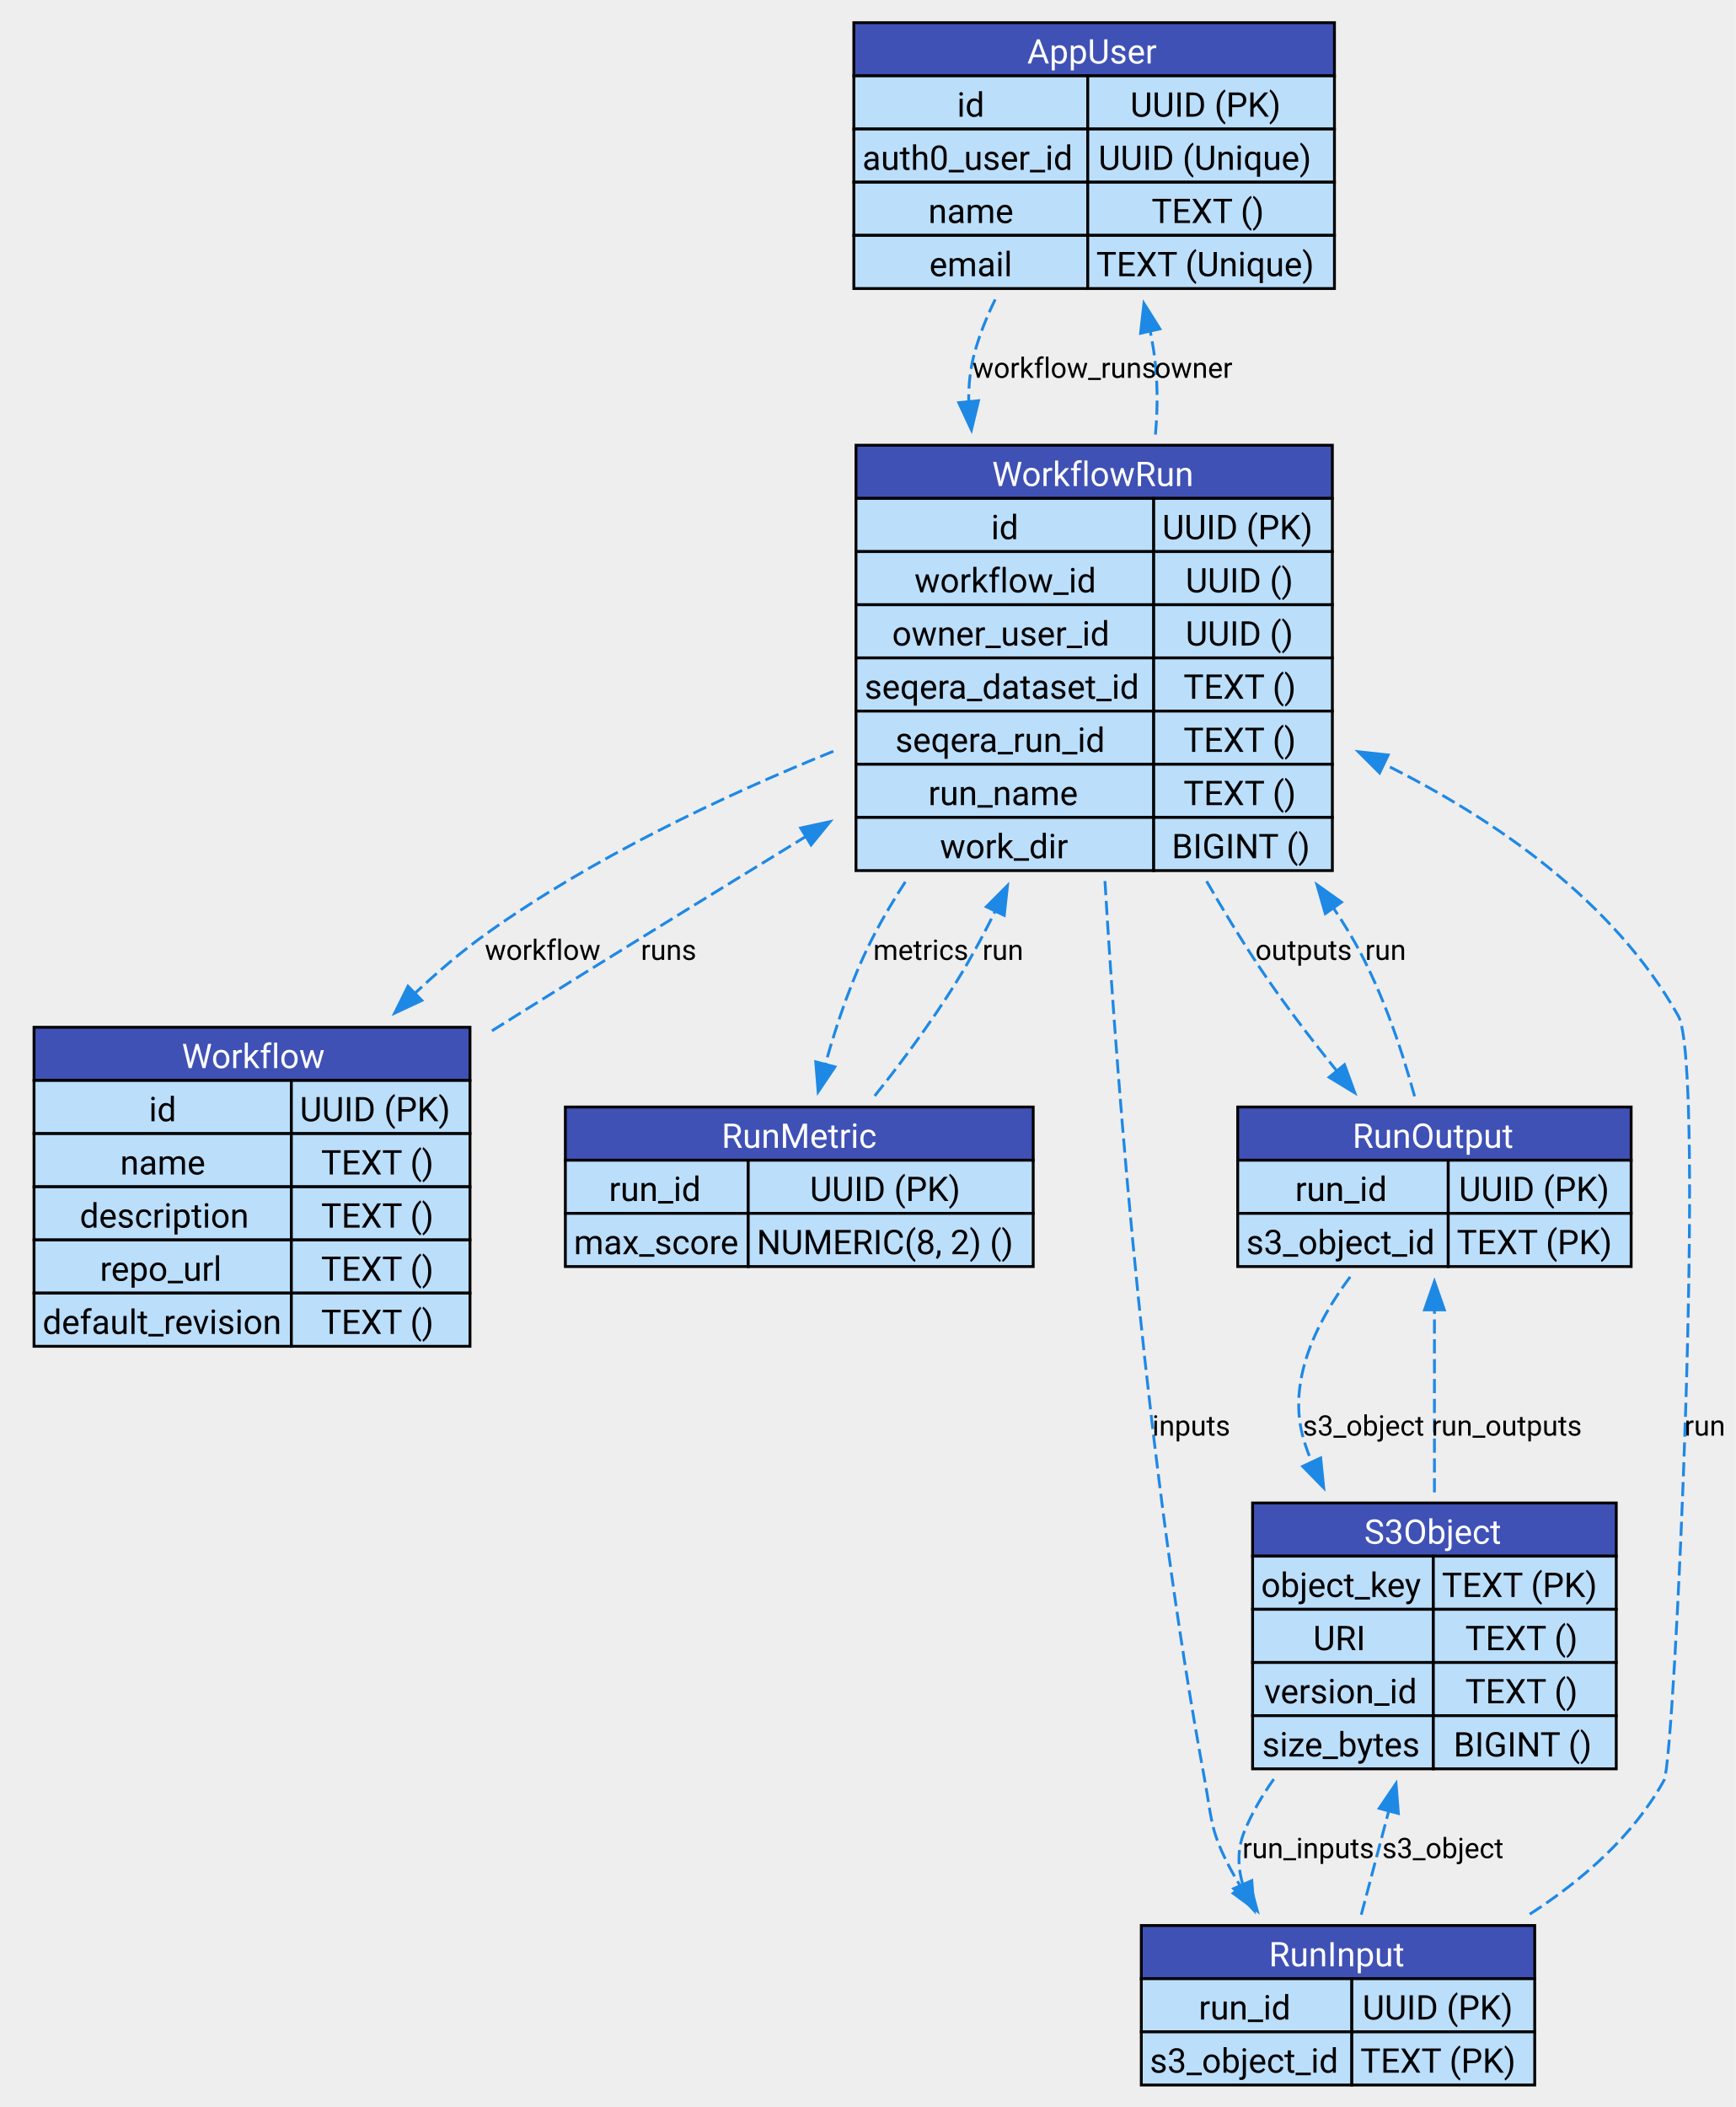
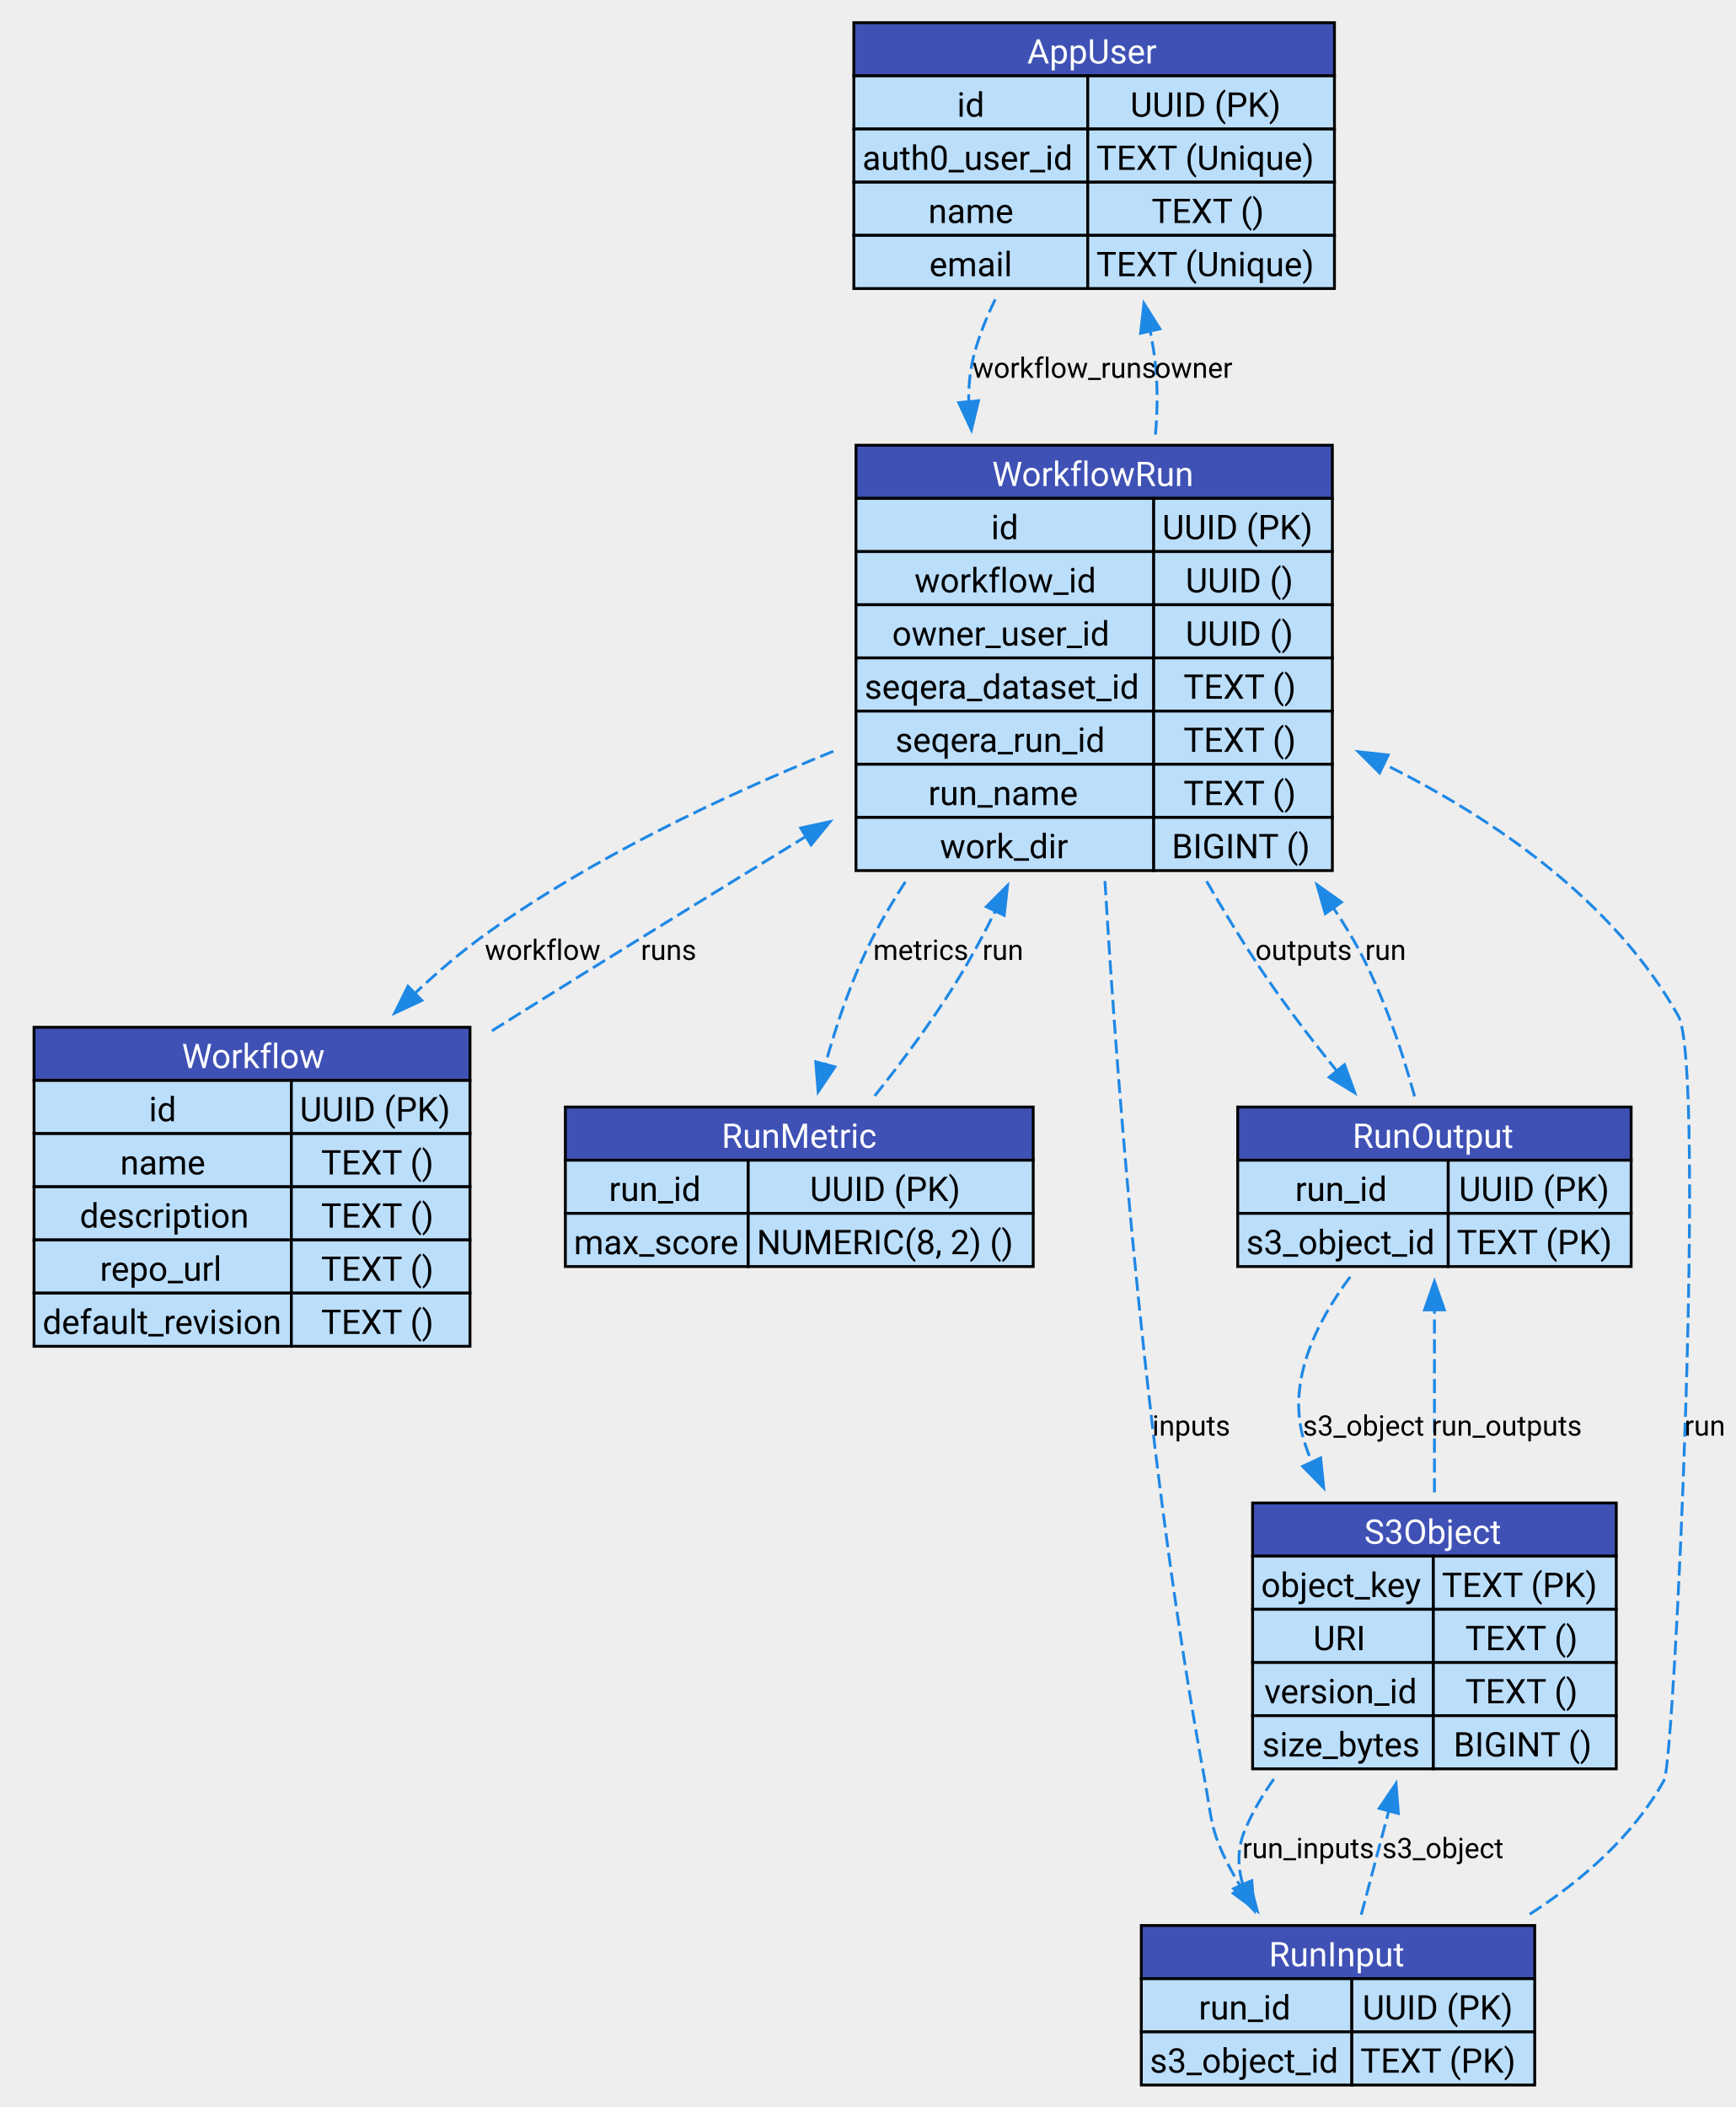
<svg xmlns="http://www.w3.org/2000/svg" xmlns:xlink="http://www.w3.org/1999/xlink" width="612pt" height="743pt" viewBox="0.00 0.00 612.00 743.00">
  <g id="graph0" class="graph" transform="scale(1 1) rotate(0) translate(4 739.25)">
    <polygon fill="#eeeeee" stroke="none" points="-4,4 -4,-739.25 607.99,-739.25 607.99,4 -4,4" />
    <g id="node1" class="node">
      <g id="a_node1">
        <a xlink:href="http://AppUser_details.html" xlink:title="&lt;TABLE&gt;">
          <polygon fill="#3f51b5" stroke="none" points="297.12,-712.5 297.12,-731.25 466.62,-731.25 466.62,-712.5 297.12,-712.5" />
          <polygon fill="none" stroke="black" points="297.12,-712.5 297.12,-731.25 466.62,-731.25 466.62,-712.5 297.12,-712.5" />
          <text xml:space="preserve" text-anchor="start" x="358.25" y="-716.85" font-family="Roboto" font-size="12.00" fill="white">AppUser</text>
          <polygon fill="#bbdefb" stroke="none" points="297.12,-693.75 297.12,-712.5 379.62,-712.5 379.62,-693.75 297.12,-693.75" />
          <polygon fill="none" stroke="black" points="297.12,-693.75 297.12,-712.5 379.62,-712.5 379.62,-693.75 297.12,-693.75" />
          <text xml:space="preserve" text-anchor="start" x="333.5" y="-698.1" font-family="Roboto" font-size="12.00">id</text>
          <polygon fill="#bbdefb" stroke="none" points="379.62,-693.75 379.62,-712.5 466.62,-712.5 466.62,-693.75 379.62,-693.75" />
          <polygon fill="none" stroke="black" points="379.62,-693.75 379.62,-712.5 466.62,-712.5 466.62,-693.75 379.62,-693.75" />
          <text xml:space="preserve" text-anchor="start" x="394.62" y="-698.1" font-family="Roboto" font-size="12.00">UUID (PK)</text>
          <polygon fill="#bbdefb" stroke="none" points="297.12,-675 297.12,-693.75 379.62,-693.75 379.62,-675 297.12,-675" />
          <polygon fill="none" stroke="black" points="297.12,-675 297.12,-693.75 379.62,-693.75 379.62,-675 297.12,-675" />
          <text xml:space="preserve" text-anchor="start" x="300.12" y="-679.35" font-family="Roboto" font-size="12.00">auth0_user_id</text>
          <polygon fill="#bbdefb" stroke="none" points="379.62,-675 379.62,-693.75 466.62,-693.75 466.62,-675 379.62,-675" />
          <polygon fill="none" stroke="black" points="379.62,-675 379.62,-693.75 466.62,-693.75 466.62,-675 379.62,-675" />
-           <text xml:space="preserve" text-anchor="start" x="383.38" y="-679.35" font-family="Roboto" font-size="12.00">UUID (Unique)</text>
+           <text xml:space="preserve" text-anchor="start" x="382.62" y="-679.35" font-family="Roboto" font-size="12.00">TEXT (Unique)</text>
          <polygon fill="#bbdefb" stroke="none" points="297.12,-656.25 297.12,-675 379.62,-675 379.62,-656.25 297.12,-656.25" />
          <polygon fill="none" stroke="black" points="297.12,-656.25 297.12,-675 379.62,-675 379.62,-656.25 297.12,-656.25" />
          <text xml:space="preserve" text-anchor="start" x="323.38" y="-660.6" font-family="Roboto" font-size="12.00">name</text>
          <polygon fill="#bbdefb" stroke="none" points="379.62,-656.25 379.62,-675 466.62,-675 466.62,-656.25 379.62,-656.25" />
          <polygon fill="none" stroke="black" points="379.62,-656.25 379.62,-675 466.62,-675 466.62,-656.25 379.62,-656.25" />
          <text xml:space="preserve" text-anchor="start" x="402.12" y="-660.6" font-family="Roboto" font-size="12.00">TEXT ()</text>
          <polygon fill="#bbdefb" stroke="none" points="297.12,-637.5 297.12,-656.25 379.62,-656.25 379.62,-637.5 297.12,-637.5" />
          <polygon fill="none" stroke="black" points="297.12,-637.5 297.12,-656.25 379.62,-656.25 379.62,-637.5 297.12,-637.5" />
          <text xml:space="preserve" text-anchor="start" x="323.75" y="-641.85" font-family="Roboto" font-size="12.00">email</text>
          <polygon fill="#bbdefb" stroke="none" points="379.62,-637.5 379.62,-656.25 466.62,-656.25 466.62,-637.5 379.62,-637.5" />
          <polygon fill="none" stroke="black" points="379.62,-637.5 379.62,-656.25 466.62,-656.25 466.62,-637.5 379.62,-637.5" />
          <text xml:space="preserve" text-anchor="start" x="382.62" y="-641.85" font-family="Roboto" font-size="12.00">TEXT (Unique)</text>
        </a>
      </g>
    </g>
    <g id="node2" class="node">
      <g id="a_node2">
        <a xlink:href="http://WorkflowRun_details.html" xlink:title="&lt;TABLE&gt;">
          <polygon fill="#3f51b5" stroke="none" points="297.88,-563.5 297.88,-582.25 465.88,-582.25 465.88,-563.5 297.88,-563.5" />
          <polygon fill="none" stroke="black" points="297.88,-563.5 297.88,-582.25 465.88,-582.25 465.88,-563.5 297.88,-563.5" />
          <text xml:space="preserve" text-anchor="start" x="345.88" y="-567.85" font-family="Roboto" font-size="12.00" fill="white">WorkflowRun</text>
          <polygon fill="#bbdefb" stroke="none" points="297.88,-544.75 297.88,-563.5 402.88,-563.5 402.88,-544.75 297.88,-544.75" />
          <polygon fill="none" stroke="black" points="297.88,-544.75 297.88,-563.5 402.88,-563.5 402.88,-544.75 297.88,-544.75" />
          <text xml:space="preserve" text-anchor="start" x="345.5" y="-549.1" font-family="Roboto" font-size="12.00">id</text>
          <polygon fill="#bbdefb" stroke="none" points="402.88,-544.75 402.88,-563.5 465.88,-563.5 465.88,-544.75 402.88,-544.75" />
          <polygon fill="none" stroke="black" points="402.88,-544.75 402.88,-563.5 465.88,-563.5 465.88,-544.75 402.88,-544.75" />
          <text xml:space="preserve" text-anchor="start" x="405.88" y="-549.1" font-family="Roboto" font-size="12.00">UUID (PK)</text>
          <polygon fill="#bbdefb" stroke="none" points="297.88,-526 297.88,-544.75 402.88,-544.75 402.88,-526 297.88,-526" />
          <polygon fill="none" stroke="black" points="297.88,-526 297.88,-544.75 402.88,-544.75 402.88,-526 297.88,-526" />
          <text xml:space="preserve" text-anchor="start" x="318.5" y="-530.35" font-family="Roboto" font-size="12.00">workflow_id</text>
          <polygon fill="#bbdefb" stroke="none" points="402.88,-526 402.88,-544.75 465.88,-544.75 465.88,-526 402.88,-526" />
          <polygon fill="none" stroke="black" points="402.88,-526 402.88,-544.75 465.88,-544.75 465.88,-526 402.88,-526" />
          <text xml:space="preserve" text-anchor="start" x="414.12" y="-530.35" font-family="Roboto" font-size="12.00">UUID ()</text>
          <polygon fill="#bbdefb" stroke="none" points="297.88,-507.25 297.88,-526 402.88,-526 402.88,-507.25 297.88,-507.25" />
          <polygon fill="none" stroke="black" points="297.88,-507.25 297.88,-526 402.88,-526 402.88,-507.25 297.88,-507.25" />
          <text xml:space="preserve" text-anchor="start" x="310.62" y="-511.6" font-family="Roboto" font-size="12.00">owner_user_id</text>
          <polygon fill="#bbdefb" stroke="none" points="402.88,-507.25 402.88,-526 465.88,-526 465.88,-507.25 402.88,-507.25" />
          <polygon fill="none" stroke="black" points="402.88,-507.25 402.88,-526 465.88,-526 465.88,-507.25 402.88,-507.25" />
          <text xml:space="preserve" text-anchor="start" x="414.12" y="-511.6" font-family="Roboto" font-size="12.00">UUID ()</text>
          <polygon fill="#bbdefb" stroke="none" points="297.88,-488.5 297.88,-507.25 402.88,-507.25 402.88,-488.5 297.88,-488.5" />
          <polygon fill="none" stroke="black" points="297.88,-488.5 297.88,-507.25 402.88,-507.25 402.88,-488.5 297.88,-488.5" />
          <text xml:space="preserve" text-anchor="start" x="300.88" y="-492.85" font-family="Roboto" font-size="12.00">seqera_dataset_id</text>
          <polygon fill="#bbdefb" stroke="none" points="402.88,-488.5 402.88,-507.25 465.88,-507.25 465.88,-488.5 402.88,-488.5" />
          <polygon fill="none" stroke="black" points="402.88,-488.5 402.88,-507.25 465.88,-507.25 465.88,-488.5 402.88,-488.5" />
          <text xml:space="preserve" text-anchor="start" x="413.38" y="-492.85" font-family="Roboto" font-size="12.00">TEXT ()</text>
          <polygon fill="#bbdefb" stroke="none" points="297.88,-469.75 297.88,-488.5 402.88,-488.5 402.88,-469.75 297.88,-469.75" />
          <polygon fill="none" stroke="black" points="297.88,-469.75 297.88,-488.5 402.88,-488.5 402.88,-469.75 297.88,-469.75" />
          <text xml:space="preserve" text-anchor="start" x="311.75" y="-474.1" font-family="Roboto" font-size="12.00">seqera_run_id</text>
          <polygon fill="#bbdefb" stroke="none" points="402.88,-469.75 402.88,-488.5 465.88,-488.5 465.88,-469.75 402.88,-469.75" />
          <polygon fill="none" stroke="black" points="402.88,-469.75 402.88,-488.5 465.88,-488.5 465.88,-469.75 402.88,-469.75" />
          <text xml:space="preserve" text-anchor="start" x="413.38" y="-474.1" font-family="Roboto" font-size="12.00">TEXT ()</text>
          <polygon fill="#bbdefb" stroke="none" points="297.88,-451 297.88,-469.75 402.88,-469.75 402.88,-451 297.88,-451" />
          <polygon fill="none" stroke="black" points="297.88,-451 297.88,-469.75 402.88,-469.75 402.88,-451 297.88,-451" />
          <text xml:space="preserve" text-anchor="start" x="323.38" y="-455.35" font-family="Roboto" font-size="12.00">run_name</text>
          <polygon fill="#bbdefb" stroke="none" points="402.88,-451 402.88,-469.75 465.88,-469.75 465.88,-451 402.88,-451" />
          <polygon fill="none" stroke="black" points="402.88,-451 402.88,-469.75 465.88,-469.75 465.88,-451 402.88,-451" />
          <text xml:space="preserve" text-anchor="start" x="413.38" y="-455.35" font-family="Roboto" font-size="12.00">TEXT ()</text>
          <polygon fill="#bbdefb" stroke="none" points="297.88,-432.25 297.88,-451 402.88,-451 402.88,-432.25 297.88,-432.25" />
          <polygon fill="none" stroke="black" points="297.88,-432.25 297.88,-451 402.88,-451 402.88,-432.25 297.88,-432.25" />
          <text xml:space="preserve" text-anchor="start" x="327.5" y="-436.6" font-family="Roboto" font-size="12.00">work_dir</text>
          <polygon fill="#bbdefb" stroke="none" points="402.88,-432.25 402.88,-451 465.88,-451 465.88,-432.25 402.88,-432.25" />
          <polygon fill="none" stroke="black" points="402.88,-432.25 402.88,-451 465.88,-451 465.88,-432.25 402.88,-432.25" />
          <text xml:space="preserve" text-anchor="start" x="409.25" y="-436.6" font-family="Roboto" font-size="12.00">BIGINT ()</text>
        </a>
      </g>
    </g>
    <g id="edge1" class="edge">
      <g id="a_edge1">
        <a xlink:title="Relation between AppUser and WorkflowRun">
          <path fill="none" stroke="#1e88e5" stroke-dasharray="5,2" d="M346.98,-633.66C344.09,-627.75 341.62,-621.63 339.88,-615.5 338.17,-609.49 337.5,-603.35 337.65,-597.2" />
          <polygon fill="#1e88e5" stroke="#1e88e5" points="341.09,-597.95 338.59,-587.65 334.12,-597.25 341.09,-597.95" />
        </a>
      </g>
      <text xml:space="preserve" text-anchor="middle" x="371.38" y="-606" font-family="Roboto" font-size="10.00">workflow_runs</text>
    </g>
    <g id="edge3" class="edge">
      <g id="a_edge3">
        <a xlink:title="Relation between WorkflowRun and AppUser">
          <path fill="none" stroke="#1e88e5" stroke-dasharray="5,2" d="M403.49,-586.02C404.36,-595.92 404.32,-605.93 402.88,-615.5 402.52,-617.83 402.1,-620.2 401.63,-622.58" />
          <polygon fill="#1e88e5" stroke="#1e88e5" points="398.24,-621.73 399.43,-632.25 405.06,-623.28 398.24,-621.73" />
        </a>
      </g>
      <text xml:space="preserve" text-anchor="middle" x="416.94" y="-606" font-family="Roboto" font-size="10.00">owner</text>
    </g>
    <g id="node3" class="node">
      <g id="a_node3">
        <a xlink:href="http://Workflow_details.html" xlink:title="&lt;TABLE&gt;">
          <polygon fill="#3f51b5" stroke="none" points="8,-358.25 8,-377 161.75,-377 161.75,-358.25 8,-358.25" />
          <polygon fill="none" stroke="black" points="8,-358.25 8,-377 161.75,-377 161.75,-358.25 8,-358.25" />
          <text xml:space="preserve" text-anchor="start" x="60.12" y="-362.6" font-family="Roboto" font-size="12.00" fill="white">Workflow</text>
          <polygon fill="#bbdefb" stroke="none" points="8,-339.5 8,-358.25 98.75,-358.25 98.75,-339.5 8,-339.5" />
          <polygon fill="none" stroke="black" points="8,-339.5 8,-358.25 98.75,-358.25 98.75,-339.5 8,-339.5" />
          <text xml:space="preserve" text-anchor="start" x="48.5" y="-343.85" font-family="Roboto" font-size="12.00">id</text>
          <polygon fill="#bbdefb" stroke="none" points="98.75,-339.5 98.75,-358.25 161.75,-358.25 161.75,-339.5 98.75,-339.5" />
          <polygon fill="none" stroke="black" points="98.75,-339.5 98.75,-358.25 161.75,-358.25 161.75,-339.5 98.75,-339.5" />
          <text xml:space="preserve" text-anchor="start" x="101.75" y="-343.85" font-family="Roboto" font-size="12.00">UUID (PK)</text>
          <polygon fill="#bbdefb" stroke="none" points="8,-320.75 8,-339.5 98.75,-339.5 98.75,-320.75 8,-320.75" />
          <polygon fill="none" stroke="black" points="8,-320.75 8,-339.5 98.75,-339.5 98.75,-320.75 8,-320.75" />
          <text xml:space="preserve" text-anchor="start" x="38.38" y="-325.1" font-family="Roboto" font-size="12.00">name</text>
          <polygon fill="#bbdefb" stroke="none" points="98.75,-320.75 98.75,-339.5 161.75,-339.5 161.75,-320.75 98.75,-320.75" />
          <polygon fill="none" stroke="black" points="98.75,-320.75 98.75,-339.5 161.75,-339.5 161.75,-320.75 98.75,-320.75" />
          <text xml:space="preserve" text-anchor="start" x="109.25" y="-325.1" font-family="Roboto" font-size="12.00">TEXT ()</text>
          <polygon fill="#bbdefb" stroke="none" points="8,-302 8,-320.75 98.75,-320.75 98.75,-302 8,-302" />
          <polygon fill="none" stroke="black" points="8,-302 8,-320.75 98.75,-320.75 98.75,-302 8,-302" />
          <text xml:space="preserve" text-anchor="start" x="24.12" y="-306.35" font-family="Roboto" font-size="12.00">description</text>
          <polygon fill="#bbdefb" stroke="none" points="98.75,-302 98.75,-320.75 161.75,-320.75 161.75,-302 98.75,-302" />
          <polygon fill="none" stroke="black" points="98.75,-302 98.75,-320.75 161.75,-320.75 161.75,-302 98.75,-302" />
          <text xml:space="preserve" text-anchor="start" x="109.25" y="-306.35" font-family="Roboto" font-size="12.00">TEXT ()</text>
          <polygon fill="#bbdefb" stroke="none" points="8,-283.25 8,-302 98.75,-302 98.75,-283.25 8,-283.25" />
          <polygon fill="none" stroke="black" points="8,-283.25 8,-302 98.75,-302 98.75,-283.25 8,-283.25" />
          <text xml:space="preserve" text-anchor="start" x="31.25" y="-287.6" font-family="Roboto" font-size="12.00">repo_url</text>
          <polygon fill="#bbdefb" stroke="none" points="98.75,-283.25 98.75,-302 161.75,-302 161.75,-283.25 98.75,-283.25" />
          <polygon fill="none" stroke="black" points="98.75,-283.25 98.75,-302 161.75,-302 161.75,-283.25 98.75,-283.25" />
          <text xml:space="preserve" text-anchor="start" x="109.25" y="-287.6" font-family="Roboto" font-size="12.00">TEXT ()</text>
          <polygon fill="#bbdefb" stroke="none" points="8,-264.5 8,-283.25 98.75,-283.25 98.75,-264.5 8,-264.5" />
          <polygon fill="none" stroke="black" points="8,-264.5 8,-283.25 98.75,-283.25 98.75,-264.5 8,-264.5" />
          <text xml:space="preserve" text-anchor="start" x="11" y="-268.85" font-family="Roboto" font-size="12.00">default_revision</text>
          <polygon fill="#bbdefb" stroke="none" points="98.75,-264.5 98.75,-283.25 161.75,-283.25 161.75,-264.5 98.75,-264.5" />
          <polygon fill="none" stroke="black" points="98.75,-264.5 98.75,-283.25 161.75,-283.25 161.75,-264.5 98.75,-264.5" />
          <text xml:space="preserve" text-anchor="start" x="109.25" y="-268.85" font-family="Roboto" font-size="12.00">TEXT ()</text>
        </a>
      </g>
    </g>
    <g id="edge4" class="edge">
      <g id="a_edge4">
        <a xlink:title="Relation between WorkflowRun and Workflow">
          <path fill="none" stroke="#1e88e5" stroke-dasharray="5,2" d="M289.9,-474.33C250.4,-458.32 204.92,-436.67 167.88,-410.25 159,-403.92 150.32,-396.53 142.12,-388.77" />
          <polygon fill="#1e88e5" stroke="#1e88e5" points="144.77,-386.47 135.18,-381.98 139.88,-391.47 144.77,-386.47" />
        </a>
      </g>
      <text xml:space="preserve" text-anchor="middle" x="187.38" y="-400.75" font-family="Roboto" font-size="10.00">workflow</text>
    </g>
    <g id="node4" class="node">
      <g id="a_node4">
        <a xlink:href="http://RunMetric_details.html" xlink:title="&lt;TABLE&gt;">
          <polygon fill="#3f51b5" stroke="none" points="195.38,-330.12 195.38,-348.88 360.38,-348.88 360.38,-330.12 195.38,-330.12" />
          <polygon fill="none" stroke="black" points="195.38,-330.12 195.38,-348.88 360.38,-348.88 360.38,-330.12 195.38,-330.12" />
          <text xml:space="preserve" text-anchor="start" x="250.5" y="-334.48" font-family="Roboto" font-size="12.00" fill="white">RunMetric</text>
          <polygon fill="#bbdefb" stroke="none" points="195.38,-311.38 195.38,-330.12 259.88,-330.12 259.88,-311.38 195.38,-311.38" />
          <polygon fill="none" stroke="black" points="195.38,-311.38 195.38,-330.12 259.88,-330.12 259.88,-311.38 195.38,-311.38" />
          <text xml:space="preserve" text-anchor="start" x="210.75" y="-315.73" font-family="Roboto" font-size="12.00">run_id</text>
          <polygon fill="#bbdefb" stroke="none" points="259.88,-311.38 259.88,-330.12 360.38,-330.12 360.38,-311.38 259.88,-311.38" />
          <polygon fill="none" stroke="black" points="259.88,-311.38 259.88,-330.12 360.38,-330.12 360.38,-311.38 259.88,-311.38" />
          <text xml:space="preserve" text-anchor="start" x="281.62" y="-315.73" font-family="Roboto" font-size="12.00">UUID (PK)</text>
          <polygon fill="#bbdefb" stroke="none" points="195.38,-292.62 195.38,-311.38 259.88,-311.38 259.88,-292.62 195.38,-292.62" />
          <polygon fill="none" stroke="black" points="195.38,-292.62 195.38,-311.38 259.88,-311.38 259.88,-292.62 195.38,-292.62" />
          <text xml:space="preserve" text-anchor="start" x="198.38" y="-296.98" font-family="Roboto" font-size="12.00">max_score</text>
          <polygon fill="#bbdefb" stroke="none" points="259.88,-292.62 259.88,-311.38 360.38,-311.38 360.38,-292.62 259.88,-292.62" />
          <polygon fill="none" stroke="black" points="259.88,-292.62 259.88,-311.38 360.38,-311.38 360.38,-292.62 259.88,-292.62" />
          <text xml:space="preserve" text-anchor="start" x="262.88" y="-296.98" font-family="Roboto" font-size="12.00">NUMERIC(8, 2) ()</text>
        </a>
      </g>
    </g>
    <g id="edge5" class="edge">
      <g id="a_edge5">
        <a xlink:title="Relation between WorkflowRun and RunMetric">
          <path fill="none" stroke="#1e88e5" stroke-dasharray="5,2" d="M315.28,-428.28C311.42,-422.35 307.82,-416.3 304.62,-410.25 296.97,-395.74 291.16,-378.71 286.95,-363.49" />
          <polygon fill="#1e88e5" stroke="#1e88e5" points="290.45,-363.04 284.54,-354.25 283.68,-364.81 290.45,-363.04" />
        </a>
      </g>
      <text xml:space="preserve" text-anchor="middle" x="320.75" y="-400.75" font-family="Roboto" font-size="10.00">metrics</text>
    </g>
    <g id="node5" class="node">
      <g id="a_node5">
        <a xlink:href="http://RunInput_details.html" xlink:title="&lt;TABLE&gt;">
          <polygon fill="#3f51b5" stroke="none" points="398.5,-41.5 398.5,-60.25 537.25,-60.25 537.25,-41.5 398.5,-41.5" />
          <polygon fill="none" stroke="black" points="398.5,-41.5 398.5,-60.25 537.25,-60.25 537.25,-41.5 398.5,-41.5" />
          <text xml:space="preserve" text-anchor="start" x="443.5" y="-45.85" font-family="Roboto" font-size="12.00" fill="white">RunInput</text>
          <polygon fill="#bbdefb" stroke="none" points="398.5,-22.75 398.5,-41.5 472.75,-41.5 472.75,-22.75 398.5,-22.75" />
          <polygon fill="none" stroke="black" points="398.5,-22.75 398.5,-41.5 472.75,-41.5 472.75,-22.75 398.5,-22.75" />
          <text xml:space="preserve" text-anchor="start" x="418.75" y="-27.1" font-family="Roboto" font-size="12.00">run_id</text>
          <polygon fill="#bbdefb" stroke="none" points="472.75,-22.75 472.75,-41.5 537.25,-41.5 537.25,-22.75 472.75,-22.75" />
          <polygon fill="none" stroke="black" points="472.75,-22.75 472.75,-41.5 537.25,-41.5 537.25,-22.75 472.75,-22.75" />
          <text xml:space="preserve" text-anchor="start" x="476.5" y="-27.1" font-family="Roboto" font-size="12.00">UUID (PK)</text>
          <polygon fill="#bbdefb" stroke="none" points="398.5,-4 398.5,-22.75 472.75,-22.75 472.75,-4 398.5,-4" />
          <polygon fill="none" stroke="black" points="398.5,-4 398.5,-22.75 472.75,-22.75 472.75,-4 398.5,-4" />
          <text xml:space="preserve" text-anchor="start" x="401.5" y="-8.35" font-family="Roboto" font-size="12.00">s3_object_id</text>
          <polygon fill="#bbdefb" stroke="none" points="472.75,-4 472.75,-22.75 537.25,-22.75 537.25,-4 472.75,-4" />
          <polygon fill="none" stroke="black" points="472.75,-4 472.75,-22.75 537.25,-22.75 537.25,-4 472.75,-4" />
          <text xml:space="preserve" text-anchor="start" x="475.75" y="-8.35" font-family="Roboto" font-size="12.00">TEXT (PK)</text>
        </a>
      </g>
    </g>
    <g id="edge6" class="edge">
      <g id="a_edge6">
        <a xlink:title="Relation between WorkflowRun and RunInput">
          <path fill="none" stroke="#1e88e5" stroke-dasharray="5,2" d="M385.68,-428.56C390.5,-348.55 400.73,-220.53 420.88,-111.5 423.32,-98.25 422.78,-94.27 428.88,-82.25 430.35,-79.34 432.02,-76.43 433.81,-73.57" />
          <polygon fill="#1e88e5" stroke="#1e88e5" points="436.68,-75.57 439.43,-65.33 430.9,-71.62 436.68,-75.57" />
        </a>
      </g>
      <text xml:space="preserve" text-anchor="middle" x="416.1" y="-233" font-family="Roboto" font-size="10.00">inputs</text>
    </g>
    <g id="node6" class="node">
      <g id="a_node6">
        <a xlink:href="http://RunOutput_details.html" xlink:title="&lt;TABLE&gt;">
          <polygon fill="#3f51b5" stroke="none" points="432.5,-330.12 432.5,-348.88 571.25,-348.88 571.25,-330.12 432.5,-330.12" />
          <polygon fill="none" stroke="black" points="432.5,-330.12 432.5,-348.88 571.25,-348.88 571.25,-330.12 432.5,-330.12" />
          <text xml:space="preserve" text-anchor="start" x="473" y="-334.48" font-family="Roboto" font-size="12.00" fill="white">RunOutput</text>
          <polygon fill="#bbdefb" stroke="none" points="432.5,-311.38 432.5,-330.12 506.75,-330.12 506.75,-311.38 432.5,-311.38" />
          <polygon fill="none" stroke="black" points="432.5,-311.38 432.5,-330.12 506.75,-330.12 506.75,-311.38 432.5,-311.38" />
          <text xml:space="preserve" text-anchor="start" x="452.75" y="-315.73" font-family="Roboto" font-size="12.00">run_id</text>
          <polygon fill="#bbdefb" stroke="none" points="506.75,-311.38 506.75,-330.12 571.25,-330.12 571.25,-311.38 506.75,-311.38" />
          <polygon fill="none" stroke="black" points="506.75,-311.38 506.75,-330.12 571.25,-330.12 571.25,-311.38 506.75,-311.38" />
          <text xml:space="preserve" text-anchor="start" x="510.5" y="-315.73" font-family="Roboto" font-size="12.00">UUID (PK)</text>
          <polygon fill="#bbdefb" stroke="none" points="432.5,-292.62 432.5,-311.38 506.75,-311.38 506.75,-292.62 432.5,-292.62" />
          <polygon fill="none" stroke="black" points="432.5,-292.62 432.5,-311.38 506.75,-311.38 506.75,-292.62 432.5,-292.62" />
          <text xml:space="preserve" text-anchor="start" x="435.5" y="-296.98" font-family="Roboto" font-size="12.00">s3_object_id</text>
          <polygon fill="#bbdefb" stroke="none" points="506.75,-292.62 506.75,-311.38 571.25,-311.38 571.25,-292.62 506.75,-292.62" />
          <polygon fill="none" stroke="black" points="506.75,-292.62 506.75,-311.38 571.25,-311.38 571.25,-292.62 506.75,-292.62" />
          <text xml:space="preserve" text-anchor="start" x="509.75" y="-296.98" font-family="Roboto" font-size="12.00">TEXT (PK)</text>
        </a>
      </g>
    </g>
    <g id="edge7" class="edge">
      <g id="a_edge7">
        <a xlink:title="Relation between WorkflowRun and RunOutput">
          <path fill="none" stroke="#1e88e5" stroke-dasharray="5,2" d="M421.53,-428.5C427.32,-418.41 433.43,-408.34 439.62,-399 448.05,-386.31 458.09,-373.16 467.61,-361.4" />
          <polygon fill="#1e88e5" stroke="#1e88e5" points="470.16,-363.81 473.8,-353.86 464.75,-359.37 470.16,-363.81" />
        </a>
      </g>
      <text xml:space="preserve" text-anchor="middle" x="455.75" y="-400.75" font-family="Roboto" font-size="10.00">outputs</text>
    </g>
    <g id="edge2" class="edge">
      <g id="a_edge2">
        <a xlink:title="Relation between Workflow and WorkflowRun">
          <path fill="none" stroke="#1e88e5" stroke-dasharray="5,2" d="M169.48,-375.74C172.31,-377.52 175.12,-379.27 177.88,-381 211.15,-401.81 247.63,-424.31 280.43,-444.42" />
          <polygon fill="#1e88e5" stroke="#1e88e5" points="278.38,-447.27 288.73,-449.51 282.04,-441.3 278.38,-447.27" />
        </a>
      </g>
      <text xml:space="preserve" text-anchor="middle" x="231.8" y="-400.75" font-family="Roboto" font-size="10.00">runs</text>
    </g>
    <g id="edge14" class="edge">
      <g id="a_edge14">
        <a xlink:title="Relation between RunMetric and WorkflowRun">
          <path fill="none" stroke="#1e88e5" stroke-dasharray="5,2" d="M304.48,-352.79C315.37,-366.41 327.57,-382.93 336.88,-399 340.39,-405.08 343.79,-411.48 347.02,-418.02" />
          <polygon fill="#1e88e5" stroke="#1e88e5" points="343.85,-419.49 351.32,-426.99 350.16,-416.46 343.85,-419.49" />
        </a>
      </g>
      <text xml:space="preserve" text-anchor="middle" x="349.7" y="-400.75" font-family="Roboto" font-size="10.00">run</text>
    </g>
    <g id="edge10" class="edge">
      <g id="a_edge10">
        <a xlink:title="Relation between RunInput and WorkflowRun">
          <path fill="none" stroke="#1e88e5" stroke-dasharray="5,2" d="M535.5,-64.24C554.1,-76.26 572.1,-91.92 582.88,-111.5 586.63,-118.33 597.75,-363.43 587.88,-381 565.23,-421.27 523.81,-450.1 484.02,-469.87" />
          <polygon fill="#1e88e5" stroke="#1e88e5" points="482.54,-466.7 475.04,-474.17 485.57,-473.01 482.54,-466.7" />
        </a>
      </g>
      <text xml:space="preserve" text-anchor="middle" x="597.24" y="-233" font-family="Roboto" font-size="10.00">run</text>
    </g>
    <g id="node7" class="node">
      <g id="a_node7">
        <a xlink:href="http://S3Object_details.html" xlink:title="&lt;TABLE&gt;">
          <polygon fill="#3f51b5" stroke="none" points="437.75,-190.5 437.75,-209.25 566,-209.25 566,-190.5 437.75,-190.5" />
          <polygon fill="none" stroke="black" points="437.75,-190.5 437.75,-209.25 566,-209.25 566,-190.5 437.75,-190.5" />
          <text xml:space="preserve" text-anchor="start" x="477.12" y="-194.85" font-family="Roboto" font-size="12.00" fill="white">S3Object</text>
          <polygon fill="#bbdefb" stroke="none" points="437.75,-171.75 437.75,-190.5 501.5,-190.5 501.5,-171.75 437.75,-171.75" />
          <polygon fill="none" stroke="black" points="437.75,-171.75 437.75,-190.5 501.5,-190.5 501.5,-171.75 437.75,-171.75" />
          <text xml:space="preserve" text-anchor="start" x="440.75" y="-176.1" font-family="Roboto" font-size="12.00">object_key</text>
          <polygon fill="#bbdefb" stroke="none" points="501.5,-171.75 501.5,-190.5 566,-190.5 566,-171.75 501.5,-171.75" />
          <polygon fill="none" stroke="black" points="501.5,-171.75 501.5,-190.5 566,-190.5 566,-171.75 501.5,-171.75" />
          <text xml:space="preserve" text-anchor="start" x="504.5" y="-176.1" font-family="Roboto" font-size="12.00">TEXT (PK)</text>
          <polygon fill="#bbdefb" stroke="none" points="437.75,-153 437.75,-171.75 501.5,-171.75 501.5,-153 437.75,-153" />
          <polygon fill="none" stroke="black" points="437.75,-153 437.75,-171.75 501.5,-171.75 501.5,-153 437.75,-153" />
          <text xml:space="preserve" text-anchor="start" x="459.12" y="-157.35" font-family="Roboto" font-size="12.00">URI</text>
          <polygon fill="#bbdefb" stroke="none" points="501.5,-153 501.5,-171.75 566,-171.75 566,-153 501.5,-153" />
          <polygon fill="none" stroke="black" points="501.5,-153 501.5,-171.75 566,-171.75 566,-153 501.5,-153" />
          <text xml:space="preserve" text-anchor="start" x="512.75" y="-157.35" font-family="Roboto" font-size="12.00">TEXT ()</text>
          <polygon fill="#bbdefb" stroke="none" points="437.75,-134.25 437.75,-153 501.5,-153 501.5,-134.25 437.75,-134.25" />
          <polygon fill="none" stroke="black" points="437.75,-134.25 437.75,-153 501.5,-153 501.5,-134.25 437.75,-134.25" />
          <text xml:space="preserve" text-anchor="start" x="441.88" y="-138.6" font-family="Roboto" font-size="12.00">version_id</text>
          <polygon fill="#bbdefb" stroke="none" points="501.5,-134.25 501.5,-153 566,-153 566,-134.25 501.5,-134.25" />
          <polygon fill="none" stroke="black" points="501.5,-134.25 501.5,-153 566,-153 566,-134.25 501.5,-134.25" />
          <text xml:space="preserve" text-anchor="start" x="512.75" y="-138.6" font-family="Roboto" font-size="12.00">TEXT ()</text>
          <polygon fill="#bbdefb" stroke="none" points="437.75,-115.5 437.75,-134.25 501.5,-134.25 501.5,-115.5 437.75,-115.5" />
          <polygon fill="none" stroke="black" points="437.75,-115.5 437.75,-134.25 501.5,-134.25 501.5,-115.5 437.75,-115.5" />
          <text xml:space="preserve" text-anchor="start" x="441.12" y="-119.85" font-family="Roboto" font-size="12.00">size_bytes</text>
          <polygon fill="#bbdefb" stroke="none" points="501.5,-115.5 501.5,-134.25 566,-134.25 566,-115.5 501.5,-115.5" />
          <polygon fill="none" stroke="black" points="501.5,-115.5 501.5,-134.25 566,-134.25 566,-115.5 501.5,-115.5" />
          <text xml:space="preserve" text-anchor="start" x="508.62" y="-119.85" font-family="Roboto" font-size="12.00">BIGINT ()</text>
        </a>
      </g>
    </g>
    <g id="edge11" class="edge">
      <g id="a_edge11">
        <a xlink:title="Relation between RunInput and S3Object">
          <path fill="none" stroke="#1e88e5" stroke-dasharray="5,2" d="M476.07,-64.05C479.01,-75.12 482.43,-88.01 485.79,-100.72" />
          <polygon fill="#1e88e5" stroke="#1e88e5" points="482.4,-101.56 488.34,-110.33 489.16,-99.76 482.4,-101.56" />
        </a>
      </g>
      <text xml:space="preserve" text-anchor="middle" x="504.86" y="-84" font-family="Roboto" font-size="10.00">s3_object</text>
    </g>
    <g id="edge12" class="edge">
      <g id="a_edge12">
        <a xlink:title="Relation between RunOutput and WorkflowRun">
          <path fill="none" stroke="#1e88e5" stroke-dasharray="5,2" d="M494.88,-352.64C490.05,-370.31 482.55,-392.44 471.88,-410.25 470.08,-413.24 468.18,-416.21 466.2,-419.16" />
          <polygon fill="#1e88e5" stroke="#1e88e5" points="463.39,-417.08 460.46,-427.26 469.1,-421.12 463.39,-417.08" />
        </a>
      </g>
      <text xml:space="preserve" text-anchor="middle" x="484.65" y="-400.75" font-family="Roboto" font-size="10.00">run</text>
    </g>
    <g id="edge13" class="edge">
      <g id="a_edge13">
        <a xlink:title="Relation between RunOutput and S3Object">
          <path fill="none" stroke="#1e88e5" stroke-dasharray="5,2" d="M472.16,-288.99C459.83,-272.49 449.68,-251.45 455.88,-231.25 456.67,-228.67 457.6,-226.09 458.64,-223.54" />
          <polygon fill="#1e88e5" stroke="#1e88e5" points="461.76,-225.13 462.83,-214.59 455.42,-222.16 461.76,-225.13" />
        </a>
      </g>
      <text xml:space="preserve" text-anchor="middle" x="476.88" y="-233" font-family="Roboto" font-size="10.00">s3_object</text>
    </g>
    <g id="edge8" class="edge">
      <g id="a_edge8">
        <a xlink:title="Relation between S3Object and RunInput">
          <path fill="none" stroke="#1e88e5" stroke-dasharray="5,2" d="M445.23,-111.87C441.09,-106.08 437.52,-99.93 434.88,-93.5 432.29,-87.2 432.49,-80.71 434.37,-74.43" />
          <polygon fill="#1e88e5" stroke="#1e88e5" points="437.47,-76.07 438.3,-65.51 431.07,-73.25 437.47,-76.07" />
        </a>
      </g>
      <text xml:space="preserve" text-anchor="middle" x="457.38" y="-84" font-family="Roboto" font-size="10.00">run_inputs</text>
    </g>
    <g id="edge9" class="edge">
      <g id="a_edge9">
        <a xlink:title="Relation between S3Object and RunOutput">
          <path fill="none" stroke="#1e88e5" stroke-dasharray="5,2" d="M501.88,-212.98C501.88,-233.68 501.88,-257.49 501.88,-277.36" />
          <polygon fill="#1e88e5" stroke="#1e88e5" points="498.38,-277.34 501.88,-287.34 505.38,-277.34 498.38,-277.34" />
        </a>
      </g>
      <text xml:space="preserve" text-anchor="middle" x="527.38" y="-233" font-family="Roboto" font-size="10.00">run_outputs</text>
    </g>
  </g>
</svg>
